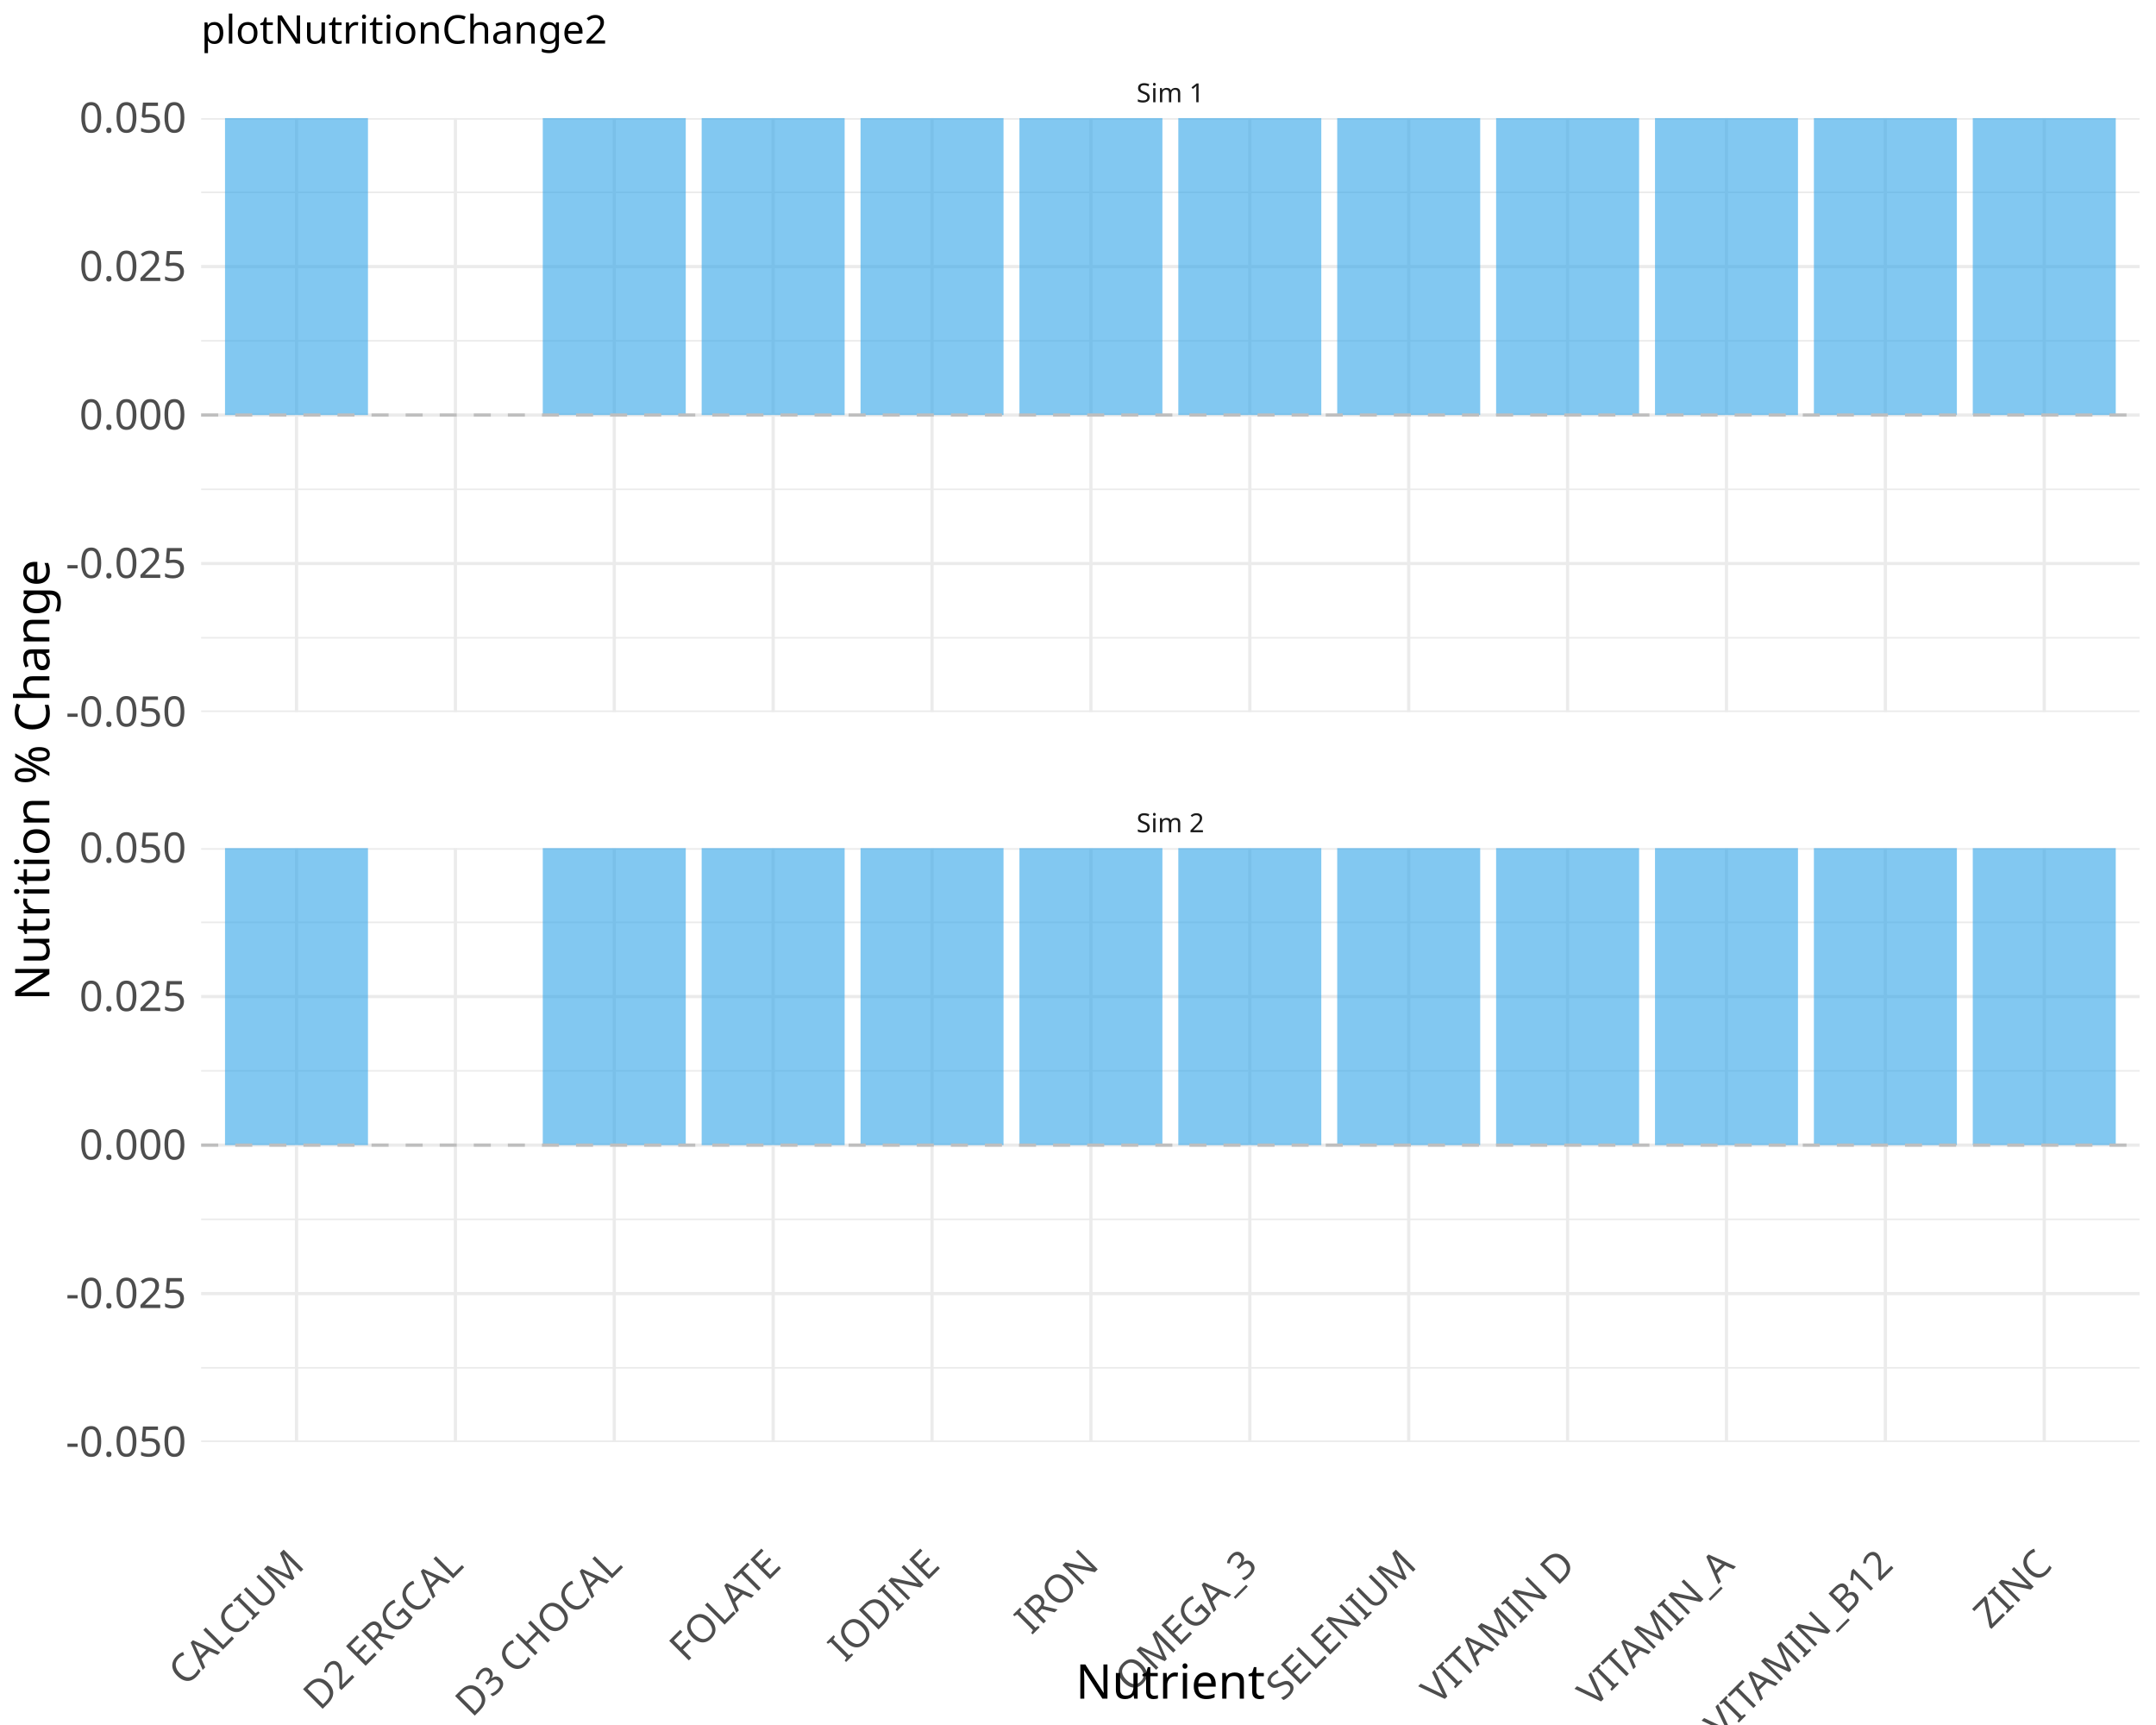
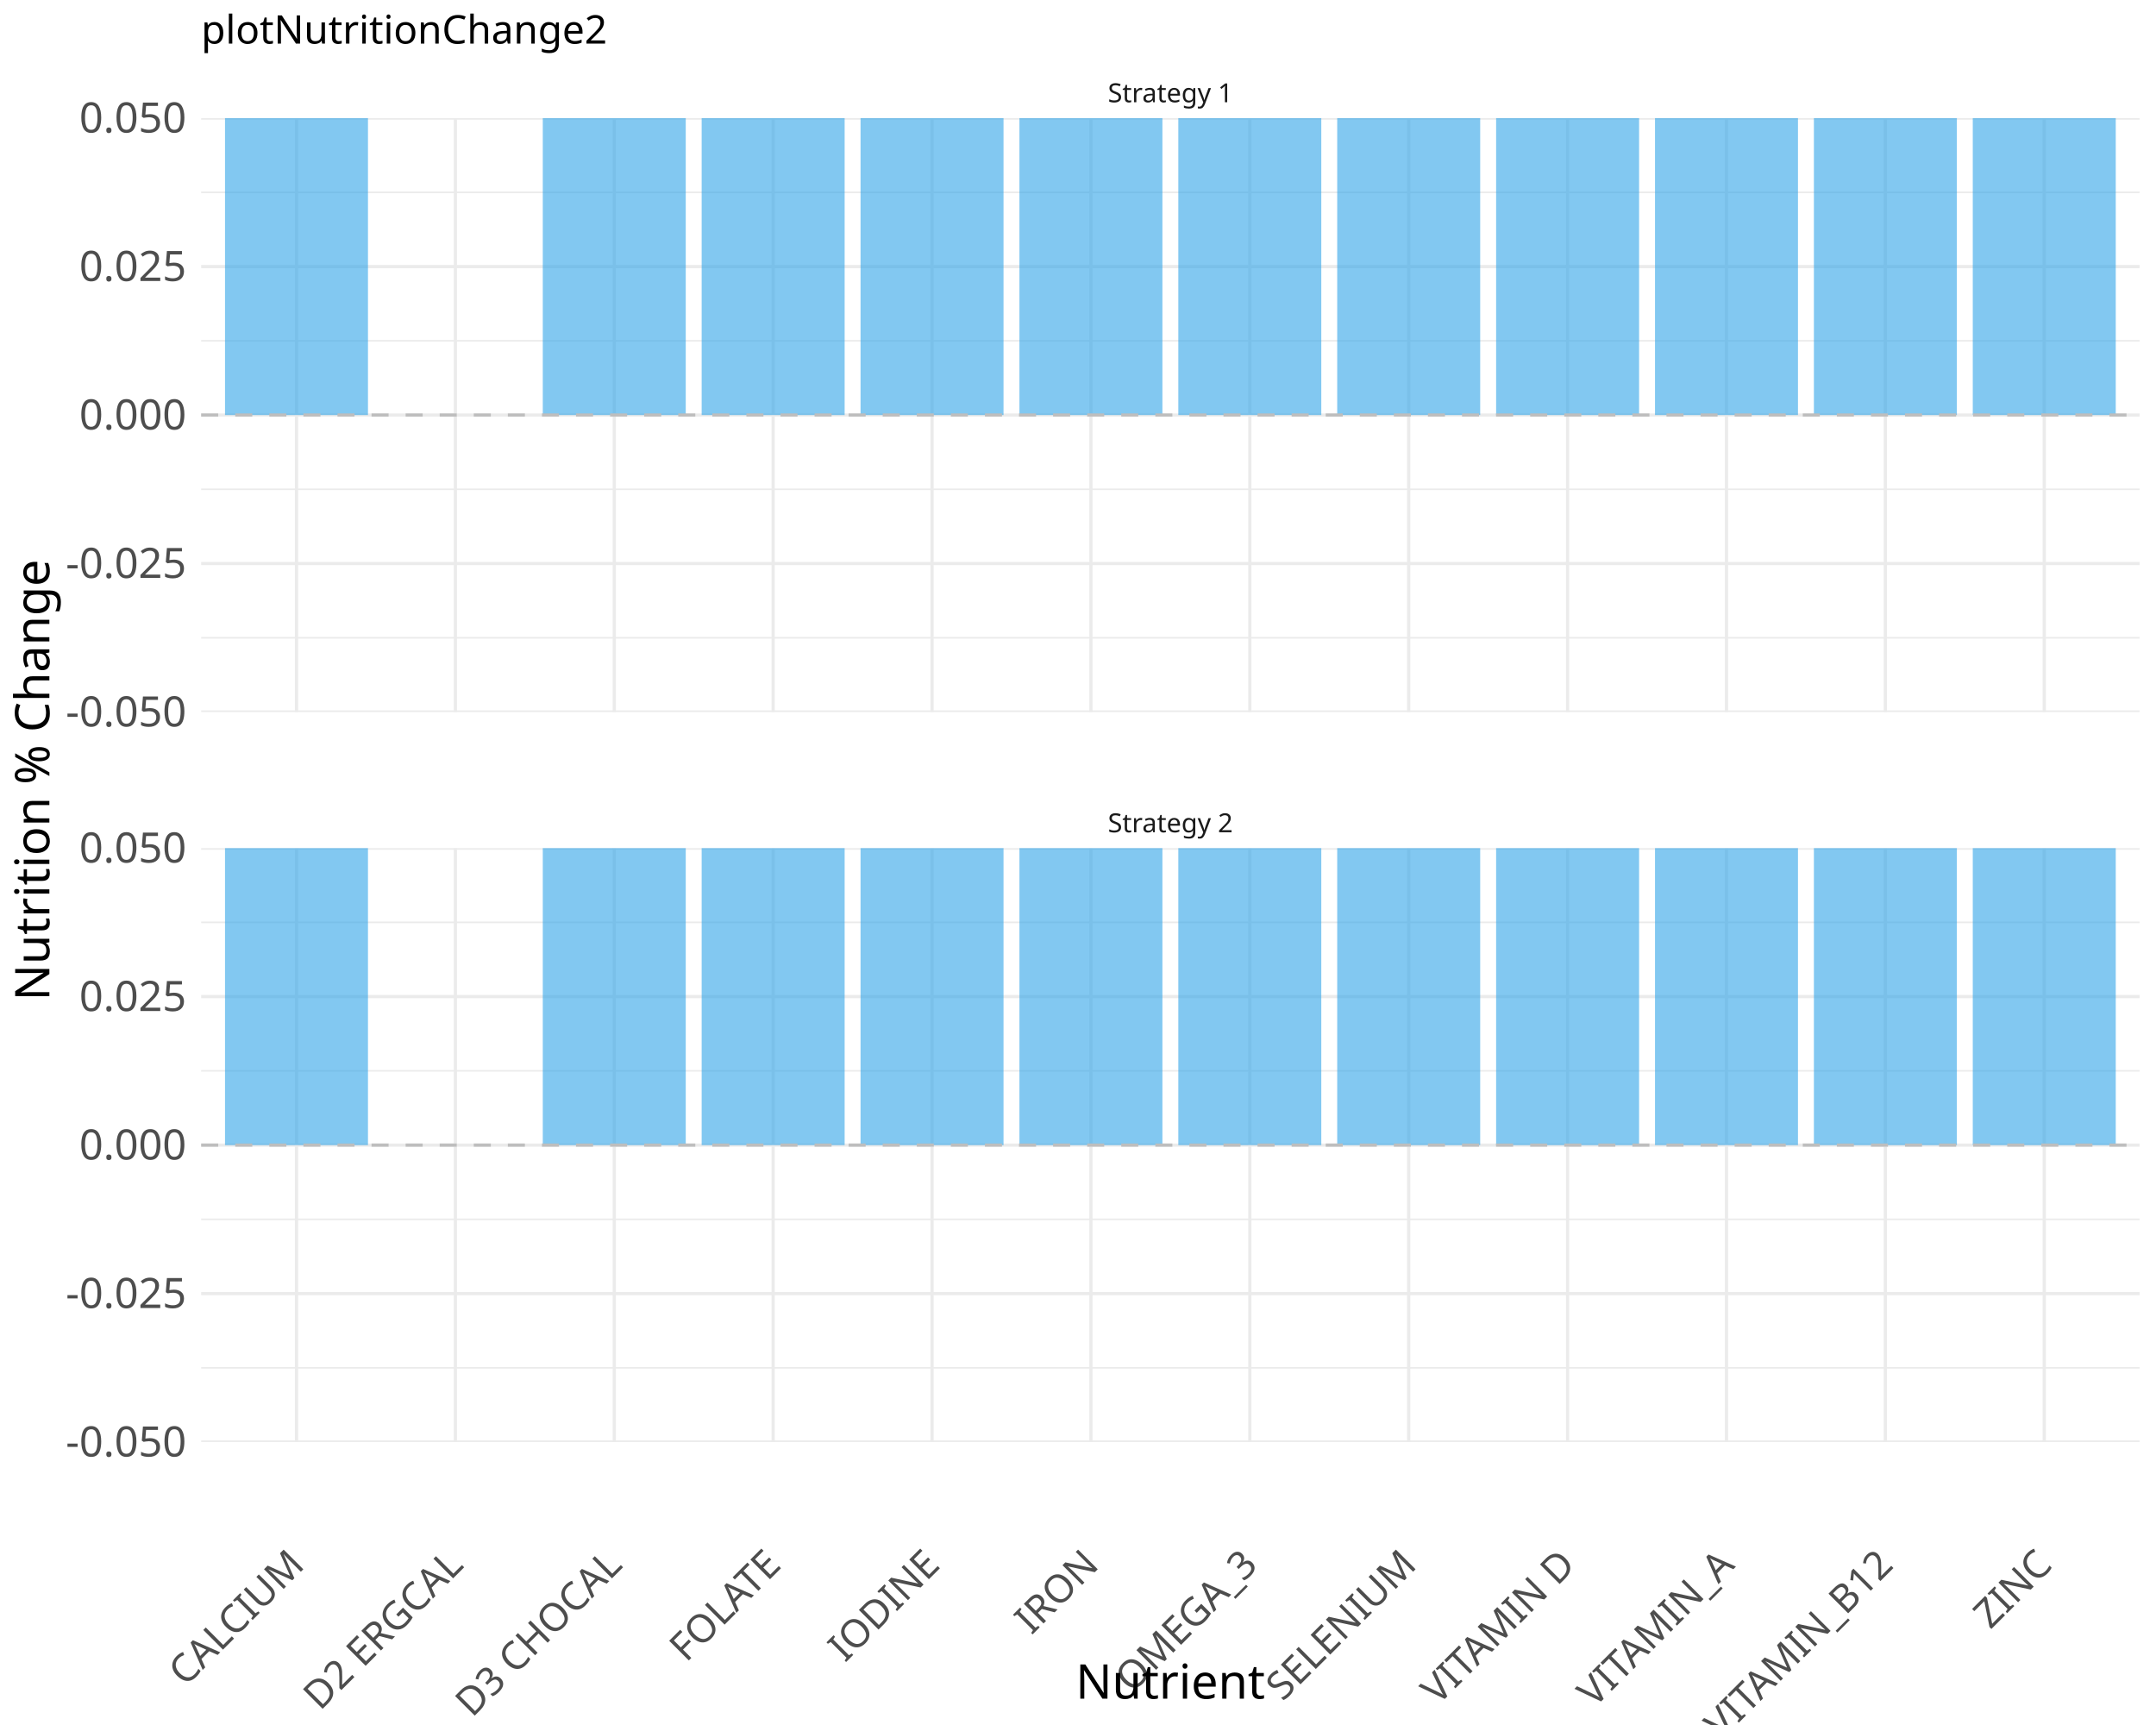
<svg xmlns="http://www.w3.org/2000/svg" class="svglite" data-engine-version="2.0" width="720.00pt" height="576.00pt" viewBox="0 0 720.00 576.00">
  <defs>
    <style type="text/css">
    .svglite line, .svglite polyline, .svglite polygon, .svglite path, .svglite rect, .svglite circle {
      fill: none;
      stroke: #000000;
      stroke-linecap: round;
      stroke-linejoin: round;
      stroke-miterlimit: 10.00;
    }
  </style>
  </defs>
  <rect width="100%" height="100%" style="stroke: none; fill: #FFFFFF;" />
  <defs>
    <clipPath id="cpMC4wMHw3MjAuMDB8MC4wMHw1NzYuMDA=">
      <rect x="0.00" y="0.00" width="720.00" height="576.00" />
    </clipPath>
  </defs>
  <g clip-path="url(#cpMC4wMHw3MjAuMDB8MC4wMHw1NzYuMDA=)">
    <rect x="0.00" y="0.00" width="720.00" height="576.00" style="stroke-width: 1.07; stroke: none; fill: #FFFFFF;" />
  </g>
  <defs>
    <clipPath id="cpNjcuMTh8NzE0LjUyfDM5LjQzfDIzNy43NQ==">
      <rect x="67.18" y="39.43" width="647.34" height="198.32" />
    </clipPath>
  </defs>
  <g clip-path="url(#cpNjcuMTh8NzE0LjUyfDM5LjQzfDIzNy43NQ==)">
    <polyline points="67.18,212.96 714.52,212.96 " style="stroke-width: 0.53; stroke: #EBEBEB; stroke-linecap: butt;" />
    <polyline points="67.18,163.38 714.52,163.38 " style="stroke-width: 0.53; stroke: #EBEBEB; stroke-linecap: butt;" />
    <polyline points="67.18,113.80 714.52,113.80 " style="stroke-width: 0.53; stroke: #EBEBEB; stroke-linecap: butt;" />
    <polyline points="67.18,64.22 714.52,64.22 " style="stroke-width: 0.53; stroke: #EBEBEB; stroke-linecap: butt;" />
    <polyline points="67.18,237.75 714.52,237.75 " style="stroke-width: 1.07; stroke: #EBEBEB; stroke-linecap: butt;" />
    <polyline points="67.18,188.17 714.52,188.17 " style="stroke-width: 1.07; stroke: #EBEBEB; stroke-linecap: butt;" />
    <polyline points="67.18,138.59 714.52,138.59 " style="stroke-width: 1.07; stroke: #EBEBEB; stroke-linecap: butt;" />
    <polyline points="67.18,89.01 714.52,89.01 " style="stroke-width: 1.07; stroke: #EBEBEB; stroke-linecap: butt;" />
    <polyline points="67.18,39.43 714.52,39.43 " style="stroke-width: 1.07; stroke: #EBEBEB; stroke-linecap: butt;" />
    <polyline points="99.02,237.75 99.02,39.43 " style="stroke-width: 1.07; stroke: #EBEBEB; stroke-linecap: butt;" />
    <polyline points="152.08,237.75 152.08,39.43 " style="stroke-width: 1.07; stroke: #EBEBEB; stroke-linecap: butt;" />
    <polyline points="205.14,237.75 205.14,39.43 " style="stroke-width: 1.07; stroke: #EBEBEB; stroke-linecap: butt;" />
    <polyline points="258.20,237.75 258.20,39.43 " style="stroke-width: 1.07; stroke: #EBEBEB; stroke-linecap: butt;" />
    <polyline points="311.26,237.75 311.26,39.43 " style="stroke-width: 1.07; stroke: #EBEBEB; stroke-linecap: butt;" />
    <polyline points="364.32,237.75 364.32,39.43 " style="stroke-width: 1.07; stroke: #EBEBEB; stroke-linecap: butt;" />
    <polyline points="417.38,237.75 417.38,39.43 " style="stroke-width: 1.07; stroke: #EBEBEB; stroke-linecap: butt;" />
    <polyline points="470.44,237.75 470.44,39.43 " style="stroke-width: 1.07; stroke: #EBEBEB; stroke-linecap: butt;" />
    <polyline points="523.50,237.75 523.50,39.43 " style="stroke-width: 1.07; stroke: #EBEBEB; stroke-linecap: butt;" />
    <polyline points="576.56,237.75 576.56,39.43 " style="stroke-width: 1.07; stroke: #EBEBEB; stroke-linecap: butt;" />
    <polyline points="629.62,237.75 629.62,39.43 " style="stroke-width: 1.07; stroke: #EBEBEB; stroke-linecap: butt;" />
    <polyline points="682.68,237.75 682.68,39.43 " style="stroke-width: 1.07; stroke: #EBEBEB; stroke-linecap: butt;" />
    <rect x="446.56" y="39.43" width="47.75" height="99.16" style="stroke-width: 1.07; stroke: none; stroke-linecap: butt; stroke-linejoin: miter; fill: #2FA4E7; fill-opacity: 0.60;" />
    <rect x="658.81" y="39.43" width="47.75" height="99.16" style="stroke-width: 1.07; stroke: none; stroke-linecap: butt; stroke-linejoin: miter; fill: #2FA4E7; fill-opacity: 0.60;" />
    <rect x="393.50" y="39.43" width="47.75" height="99.16" style="stroke-width: 1.07; stroke: none; stroke-linecap: butt; stroke-linejoin: miter; fill: #2FA4E7; fill-opacity: 0.60;" />
    <rect x="75.14" y="39.43" width="47.75" height="99.16" style="stroke-width: 1.07; stroke: none; stroke-linecap: butt; stroke-linejoin: miter; fill: #2FA4E7; fill-opacity: 0.60;" />
    <rect x="340.44" y="39.43" width="47.75" height="99.16" style="stroke-width: 1.07; stroke: none; stroke-linecap: butt; stroke-linejoin: miter; fill: #2FA4E7; fill-opacity: 0.60;" />
    <rect x="552.69" y="39.43" width="47.75" height="99.16" style="stroke-width: 1.07; stroke: none; stroke-linecap: butt; stroke-linejoin: miter; fill: #2FA4E7; fill-opacity: 0.60;" />
    <rect x="499.63" y="39.43" width="47.75" height="99.16" style="stroke-width: 1.07; stroke: none; stroke-linecap: butt; stroke-linejoin: miter; fill: #2FA4E7; fill-opacity: 0.60;" />
    <rect x="128.20" y="138.59" width="47.75" height="0.00" style="stroke-width: 1.07; stroke: none; stroke-linecap: butt; stroke-linejoin: miter; fill: #2FA4E7; fill-opacity: 0.60;" />
    <rect x="181.26" y="39.43" width="47.75" height="99.16" style="stroke-width: 1.07; stroke: none; stroke-linecap: butt; stroke-linejoin: miter; fill: #2FA4E7; fill-opacity: 0.60;" />
    <rect x="234.32" y="39.43" width="47.75" height="99.16" style="stroke-width: 1.07; stroke: none; stroke-linecap: butt; stroke-linejoin: miter; fill: #2FA4E7; fill-opacity: 0.60;" />
    <rect x="605.75" y="39.43" width="47.75" height="99.16" style="stroke-width: 1.07; stroke: none; stroke-linecap: butt; stroke-linejoin: miter; fill: #2FA4E7; fill-opacity: 0.60;" />
    <rect x="287.38" y="39.43" width="47.75" height="99.16" style="stroke-width: 1.07; stroke: none; stroke-linecap: butt; stroke-linejoin: miter; fill: #2FA4E7; fill-opacity: 0.60;" />
    <line x1="67.18" y1="138.59" x2="714.52" y2="138.59" style="stroke-width: 1.07; stroke: #BEBEBE; stroke-dasharray: 5.69,5.69; stroke-linecap: butt;" />
  </g>
  <g clip-path="url(#cpMC4wMHw3MjAuMDB8MC4wMHw1NzYuMDA=)">
</g>
  <defs>
    <clipPath id="cpNjcuMTh8NzE0LjUyfDI4My4yMHw0ODEuNTI=">
      <rect x="67.18" y="283.20" width="647.34" height="198.32" />
    </clipPath>
  </defs>
  <g clip-path="url(#cpNjcuMTh8NzE0LjUyfDI4My4yMHw0ODEuNTI=)">
    <polyline points="67.18,456.73 714.52,456.73 " style="stroke-width: 0.53; stroke: #EBEBEB; stroke-linecap: butt;" />
    <polyline points="67.18,407.15 714.52,407.15 " style="stroke-width: 0.53; stroke: #EBEBEB; stroke-linecap: butt;" />
    <polyline points="67.18,357.57 714.52,357.57 " style="stroke-width: 0.53; stroke: #EBEBEB; stroke-linecap: butt;" />
    <polyline points="67.18,307.99 714.52,307.99 " style="stroke-width: 0.53; stroke: #EBEBEB; stroke-linecap: butt;" />
    <polyline points="67.18,481.52 714.52,481.52 " style="stroke-width: 1.07; stroke: #EBEBEB; stroke-linecap: butt;" />
    <polyline points="67.18,431.94 714.52,431.94 " style="stroke-width: 1.07; stroke: #EBEBEB; stroke-linecap: butt;" />
    <polyline points="67.18,382.36 714.52,382.36 " style="stroke-width: 1.07; stroke: #EBEBEB; stroke-linecap: butt;" />
    <polyline points="67.18,332.78 714.52,332.78 " style="stroke-width: 1.07; stroke: #EBEBEB; stroke-linecap: butt;" />
    <polyline points="67.18,283.20 714.52,283.20 " style="stroke-width: 1.07; stroke: #EBEBEB; stroke-linecap: butt;" />
    <polyline points="99.02,481.52 99.02,283.20 " style="stroke-width: 1.07; stroke: #EBEBEB; stroke-linecap: butt;" />
    <polyline points="152.08,481.52 152.08,283.20 " style="stroke-width: 1.07; stroke: #EBEBEB; stroke-linecap: butt;" />
    <polyline points="205.14,481.52 205.14,283.20 " style="stroke-width: 1.07; stroke: #EBEBEB; stroke-linecap: butt;" />
    <polyline points="258.20,481.52 258.20,283.20 " style="stroke-width: 1.07; stroke: #EBEBEB; stroke-linecap: butt;" />
    <polyline points="311.26,481.52 311.26,283.20 " style="stroke-width: 1.07; stroke: #EBEBEB; stroke-linecap: butt;" />
    <polyline points="364.32,481.52 364.32,283.20 " style="stroke-width: 1.07; stroke: #EBEBEB; stroke-linecap: butt;" />
    <polyline points="417.38,481.52 417.38,283.20 " style="stroke-width: 1.07; stroke: #EBEBEB; stroke-linecap: butt;" />
    <polyline points="470.44,481.52 470.44,283.20 " style="stroke-width: 1.07; stroke: #EBEBEB; stroke-linecap: butt;" />
    <polyline points="523.50,481.52 523.50,283.20 " style="stroke-width: 1.07; stroke: #EBEBEB; stroke-linecap: butt;" />
    <polyline points="576.56,481.52 576.56,283.20 " style="stroke-width: 1.07; stroke: #EBEBEB; stroke-linecap: butt;" />
    <polyline points="629.62,481.52 629.62,283.20 " style="stroke-width: 1.07; stroke: #EBEBEB; stroke-linecap: butt;" />
    <polyline points="682.68,481.52 682.68,283.20 " style="stroke-width: 1.07; stroke: #EBEBEB; stroke-linecap: butt;" />
    <rect x="446.56" y="283.20" width="47.75" height="99.16" style="stroke-width: 1.07; stroke: none; stroke-linecap: butt; stroke-linejoin: miter; fill: #2FA4E7; fill-opacity: 0.60;" />
    <rect x="658.81" y="283.20" width="47.75" height="99.16" style="stroke-width: 1.07; stroke: none; stroke-linecap: butt; stroke-linejoin: miter; fill: #2FA4E7; fill-opacity: 0.60;" />
    <rect x="393.50" y="283.20" width="47.75" height="99.16" style="stroke-width: 1.07; stroke: none; stroke-linecap: butt; stroke-linejoin: miter; fill: #2FA4E7; fill-opacity: 0.60;" />
    <rect x="75.14" y="283.20" width="47.75" height="99.16" style="stroke-width: 1.07; stroke: none; stroke-linecap: butt; stroke-linejoin: miter; fill: #2FA4E7; fill-opacity: 0.60;" />
    <rect x="340.44" y="283.20" width="47.75" height="99.16" style="stroke-width: 1.07; stroke: none; stroke-linecap: butt; stroke-linejoin: miter; fill: #2FA4E7; fill-opacity: 0.60;" />
    <rect x="552.69" y="283.20" width="47.75" height="99.16" style="stroke-width: 1.07; stroke: none; stroke-linecap: butt; stroke-linejoin: miter; fill: #2FA4E7; fill-opacity: 0.60;" />
    <rect x="499.63" y="283.20" width="47.75" height="99.16" style="stroke-width: 1.07; stroke: none; stroke-linecap: butt; stroke-linejoin: miter; fill: #2FA4E7; fill-opacity: 0.60;" />
    <rect x="128.20" y="382.36" width="47.75" height="0.00" style="stroke-width: 1.07; stroke: none; stroke-linecap: butt; stroke-linejoin: miter; fill: #2FA4E7; fill-opacity: 0.60;" />
    <rect x="181.26" y="283.20" width="47.75" height="99.16" style="stroke-width: 1.07; stroke: none; stroke-linecap: butt; stroke-linejoin: miter; fill: #2FA4E7; fill-opacity: 0.60;" />
    <rect x="234.32" y="283.20" width="47.75" height="99.16" style="stroke-width: 1.07; stroke: none; stroke-linecap: butt; stroke-linejoin: miter; fill: #2FA4E7; fill-opacity: 0.60;" />
    <rect x="605.75" y="283.20" width="47.75" height="99.16" style="stroke-width: 1.07; stroke: none; stroke-linecap: butt; stroke-linejoin: miter; fill: #2FA4E7; fill-opacity: 0.60;" />
    <rect x="287.38" y="283.20" width="47.75" height="99.16" style="stroke-width: 1.07; stroke: none; stroke-linecap: butt; stroke-linejoin: miter; fill: #2FA4E7; fill-opacity: 0.60;" />
    <line x1="67.18" y1="382.36" x2="714.52" y2="382.36" style="stroke-width: 1.07; stroke: #BEBEBE; stroke-dasharray: 5.69,5.69; stroke-linecap: butt;" />
  </g>
  <g clip-path="url(#cpMC4wMHw3MjAuMDB8MC4wMHw1NzYuMDA=)">
</g>
  <defs>
    <clipPath id="cpNjcuMTh8NzE0LjUyfDI2Ni41NXwyODMuMjA=">
      <rect x="67.18" y="266.55" width="647.34" height="16.65" />
    </clipPath>
  </defs>
  <g clip-path="url(#cpNjcuMTh8NzE0LjUyfDI2Ni41NXwyODMuMjA=)">
-     <text x="390.85" y="277.91" text-anchor="middle" style="font-size: 8.80px; fill: #1A1A1A; font-family: sans;" textLength="22.50px" lengthAdjust="spacingAndGlyphs">Sim 2</text>
+     <text x="390.85" y="277.91" text-anchor="middle" style="font-size: 8.80px; fill: #1A1A1A; font-family: sans;" textLength="40.12px" lengthAdjust="spacingAndGlyphs">Strategy 2</text>
  </g>
  <g clip-path="url(#cpMC4wMHw3MjAuMDB8MC4wMHw1NzYuMDA=)">
</g>
  <defs>
    <clipPath id="cpNjcuMTh8NzE0LjUyfDIyLjc4fDM5LjQz">
      <rect x="67.18" y="22.78" width="647.34" height="16.65" />
    </clipPath>
  </defs>
  <g clip-path="url(#cpNjcuMTh8NzE0LjUyfDIyLjc4fDM5LjQz)">
-     <text x="390.85" y="34.14" text-anchor="middle" style="font-size: 8.80px; fill: #1A1A1A; font-family: sans;" textLength="22.50px" lengthAdjust="spacingAndGlyphs">Sim 1</text>
+     <text x="390.85" y="34.14" text-anchor="middle" style="font-size: 8.80px; fill: #1A1A1A; font-family: sans;" textLength="40.12px" lengthAdjust="spacingAndGlyphs">Strategy 1</text>
  </g>
  <g clip-path="url(#cpMC4wMHw3MjAuMDB8MC4wMHw1NzYuMDA=)">
    <text transform="translate(102.18,523.11) rotate(-45)" text-anchor="end" style="font-size: 13.00px; fill: #4D4D4D; font-family: sans;" textLength="58.52px" lengthAdjust="spacingAndGlyphs">CALCIUM</text>
    <text transform="translate(155.24,523.11) rotate(-45)" text-anchor="end" style="font-size: 13.00px; fill: #4D4D4D; font-family: sans;" textLength="73.71px" lengthAdjust="spacingAndGlyphs">D2 ERGCAL</text>
    <text transform="translate(208.30,523.11) rotate(-45)" text-anchor="end" style="font-size: 13.00px; fill: #4D4D4D; font-family: sans;" textLength="74.43px" lengthAdjust="spacingAndGlyphs">D3 CHOCAL</text>
    <text transform="translate(261.36,523.11) rotate(-45)" text-anchor="end" style="font-size: 13.00px; fill: #4D4D4D; font-family: sans;" textLength="50.58px" lengthAdjust="spacingAndGlyphs">FOLATE</text>
    <text transform="translate(314.42,523.11) rotate(-45)" text-anchor="end" style="font-size: 13.00px; fill: #4D4D4D; font-family: sans;" textLength="44.80px" lengthAdjust="spacingAndGlyphs">IODINE</text>
    <text transform="translate(367.48,523.11) rotate(-45)" text-anchor="end" style="font-size: 13.00px; fill: #4D4D4D; font-family: sans;" textLength="32.51px" lengthAdjust="spacingAndGlyphs">IRON</text>
    <text transform="translate(420.54,523.11) rotate(-45)" text-anchor="end" style="font-size: 13.00px; fill: #4D4D4D; font-family: sans;" textLength="62.88px" lengthAdjust="spacingAndGlyphs">OMEGA_3</text>
    <text transform="translate(473.61,523.11) rotate(-45)" text-anchor="end" style="font-size: 13.00px; fill: #4D4D4D; font-family: sans;" textLength="66.48px" lengthAdjust="spacingAndGlyphs">SELENIUM</text>
    <text transform="translate(526.67,523.11) rotate(-45)" text-anchor="end" style="font-size: 13.00px; fill: #4D4D4D; font-family: sans;" textLength="65.74px" lengthAdjust="spacingAndGlyphs">VITAMIN D</text>
    <text transform="translate(579.73,523.11) rotate(-45)" text-anchor="end" style="font-size: 13.00px; fill: #4D4D4D; font-family: sans;" textLength="68.64px" lengthAdjust="spacingAndGlyphs">VITAMIN_A</text>
    <text transform="translate(632.79,523.11) rotate(-45)" text-anchor="end" style="font-size: 13.00px; fill: #4D4D4D; font-family: sans;" textLength="83.10px" lengthAdjust="spacingAndGlyphs">VITAMIN_B12</text>
    <text transform="translate(685.85,523.11) rotate(-45)" text-anchor="end" style="font-size: 13.00px; fill: #4D4D4D; font-family: sans;" textLength="30.33px" lengthAdjust="spacingAndGlyphs">ZINC</text>
    <text x="62.25" y="242.57" text-anchor="end" style="font-size: 14.00px; fill: #4D4D4D; font-family: sans;" textLength="39.70px" lengthAdjust="spacingAndGlyphs">-0.050</text>
    <text x="62.25" y="192.99" text-anchor="end" style="font-size: 14.00px; fill: #4D4D4D; font-family: sans;" textLength="39.70px" lengthAdjust="spacingAndGlyphs">-0.025</text>
    <text x="62.25" y="143.41" text-anchor="end" style="font-size: 14.00px; fill: #4D4D4D; font-family: sans;" textLength="35.04px" lengthAdjust="spacingAndGlyphs">0.000</text>
    <text x="62.25" y="93.83" text-anchor="end" style="font-size: 14.00px; fill: #4D4D4D; font-family: sans;" textLength="35.04px" lengthAdjust="spacingAndGlyphs">0.025</text>
    <text x="62.25" y="44.25" text-anchor="end" style="font-size: 14.00px; fill: #4D4D4D; font-family: sans;" textLength="35.04px" lengthAdjust="spacingAndGlyphs">0.050</text>
    <text x="62.25" y="486.34" text-anchor="end" style="font-size: 14.00px; fill: #4D4D4D; font-family: sans;" textLength="39.70px" lengthAdjust="spacingAndGlyphs">-0.050</text>
    <text x="62.25" y="436.76" text-anchor="end" style="font-size: 14.00px; fill: #4D4D4D; font-family: sans;" textLength="39.70px" lengthAdjust="spacingAndGlyphs">-0.025</text>
    <text x="62.25" y="387.18" text-anchor="end" style="font-size: 14.00px; fill: #4D4D4D; font-family: sans;" textLength="35.04px" lengthAdjust="spacingAndGlyphs">0.000</text>
    <text x="62.25" y="337.60" text-anchor="end" style="font-size: 14.00px; fill: #4D4D4D; font-family: sans;" textLength="35.04px" lengthAdjust="spacingAndGlyphs">0.025</text>
    <text x="62.25" y="288.02" text-anchor="end" style="font-size: 14.00px; fill: #4D4D4D; font-family: sans;" textLength="35.04px" lengthAdjust="spacingAndGlyphs">0.050</text>
    <text x="390.85" y="567.20" text-anchor="middle" style="font-size: 16.00px; font-family: sans;" textLength="56.03px" lengthAdjust="spacingAndGlyphs">Nutrient</text>
    <text transform="translate(16.49,260.48) rotate(-90)" text-anchor="middle" style="font-size: 16.00px; font-family: sans;" textLength="138.75px" lengthAdjust="spacingAndGlyphs">Nutrition % Change</text>
    <text x="67.18" y="14.56" style="font-size: 13.20px; font-family: sans;" textLength="124.02px" lengthAdjust="spacingAndGlyphs">plotNutritionChange2</text>
  </g>
</svg>
